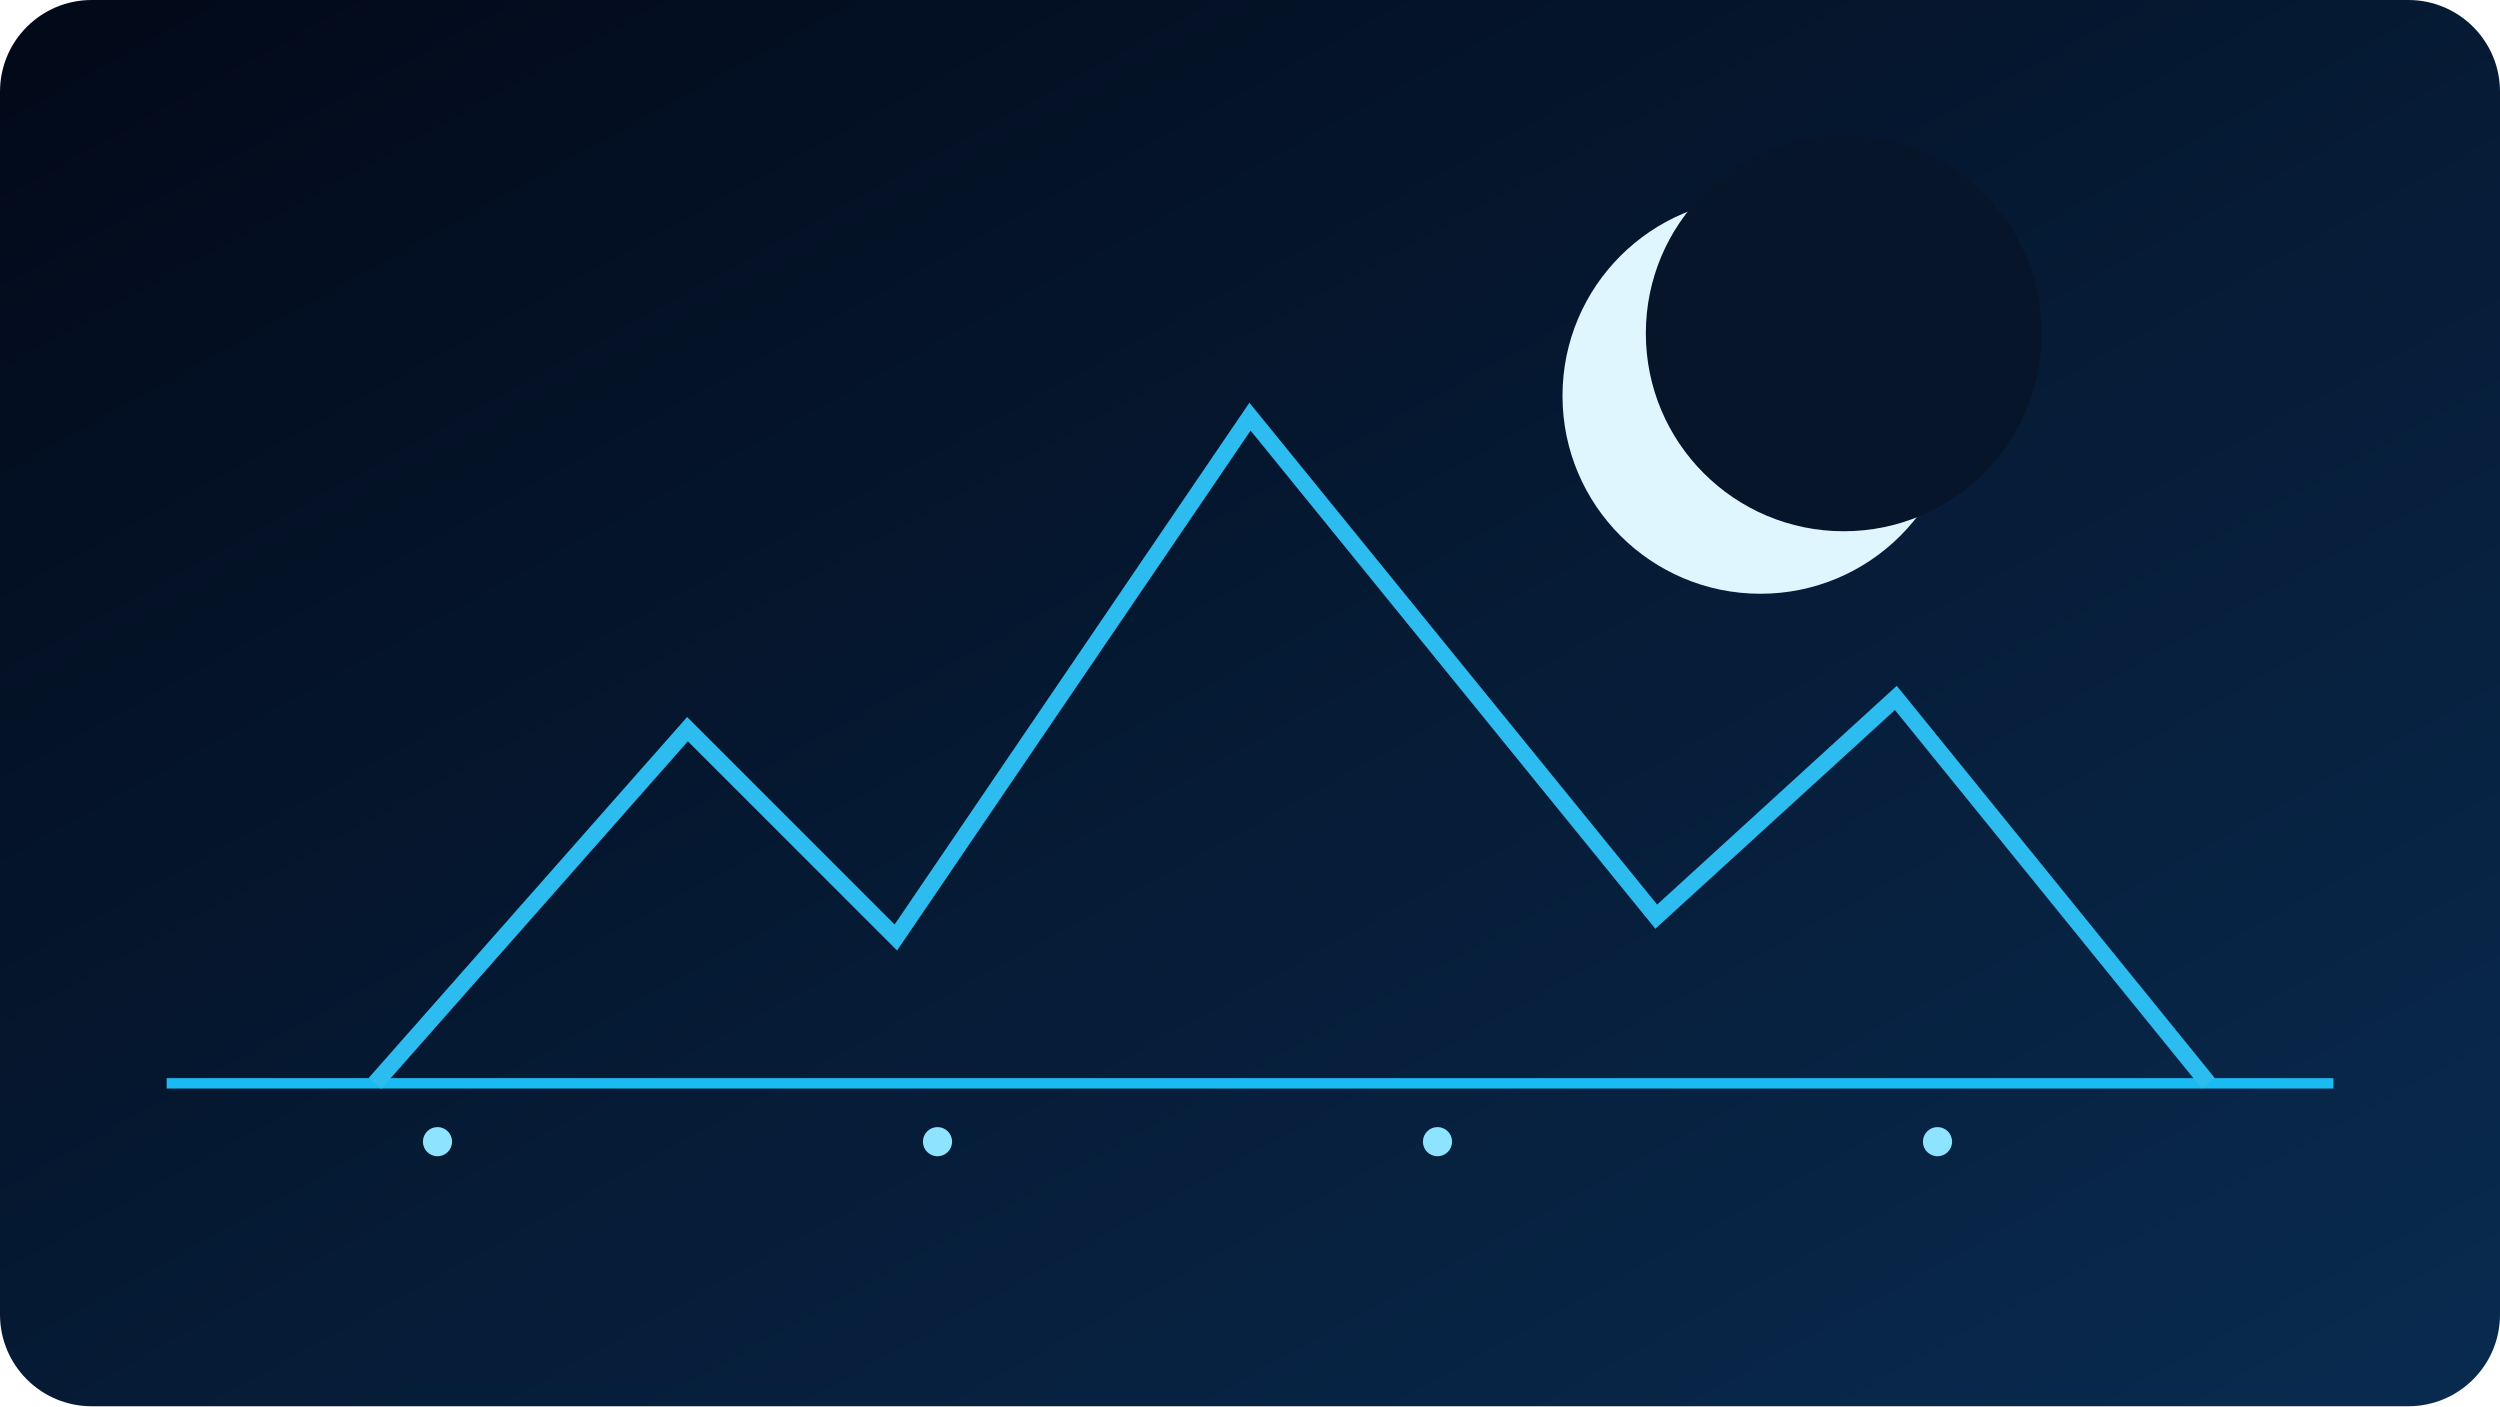
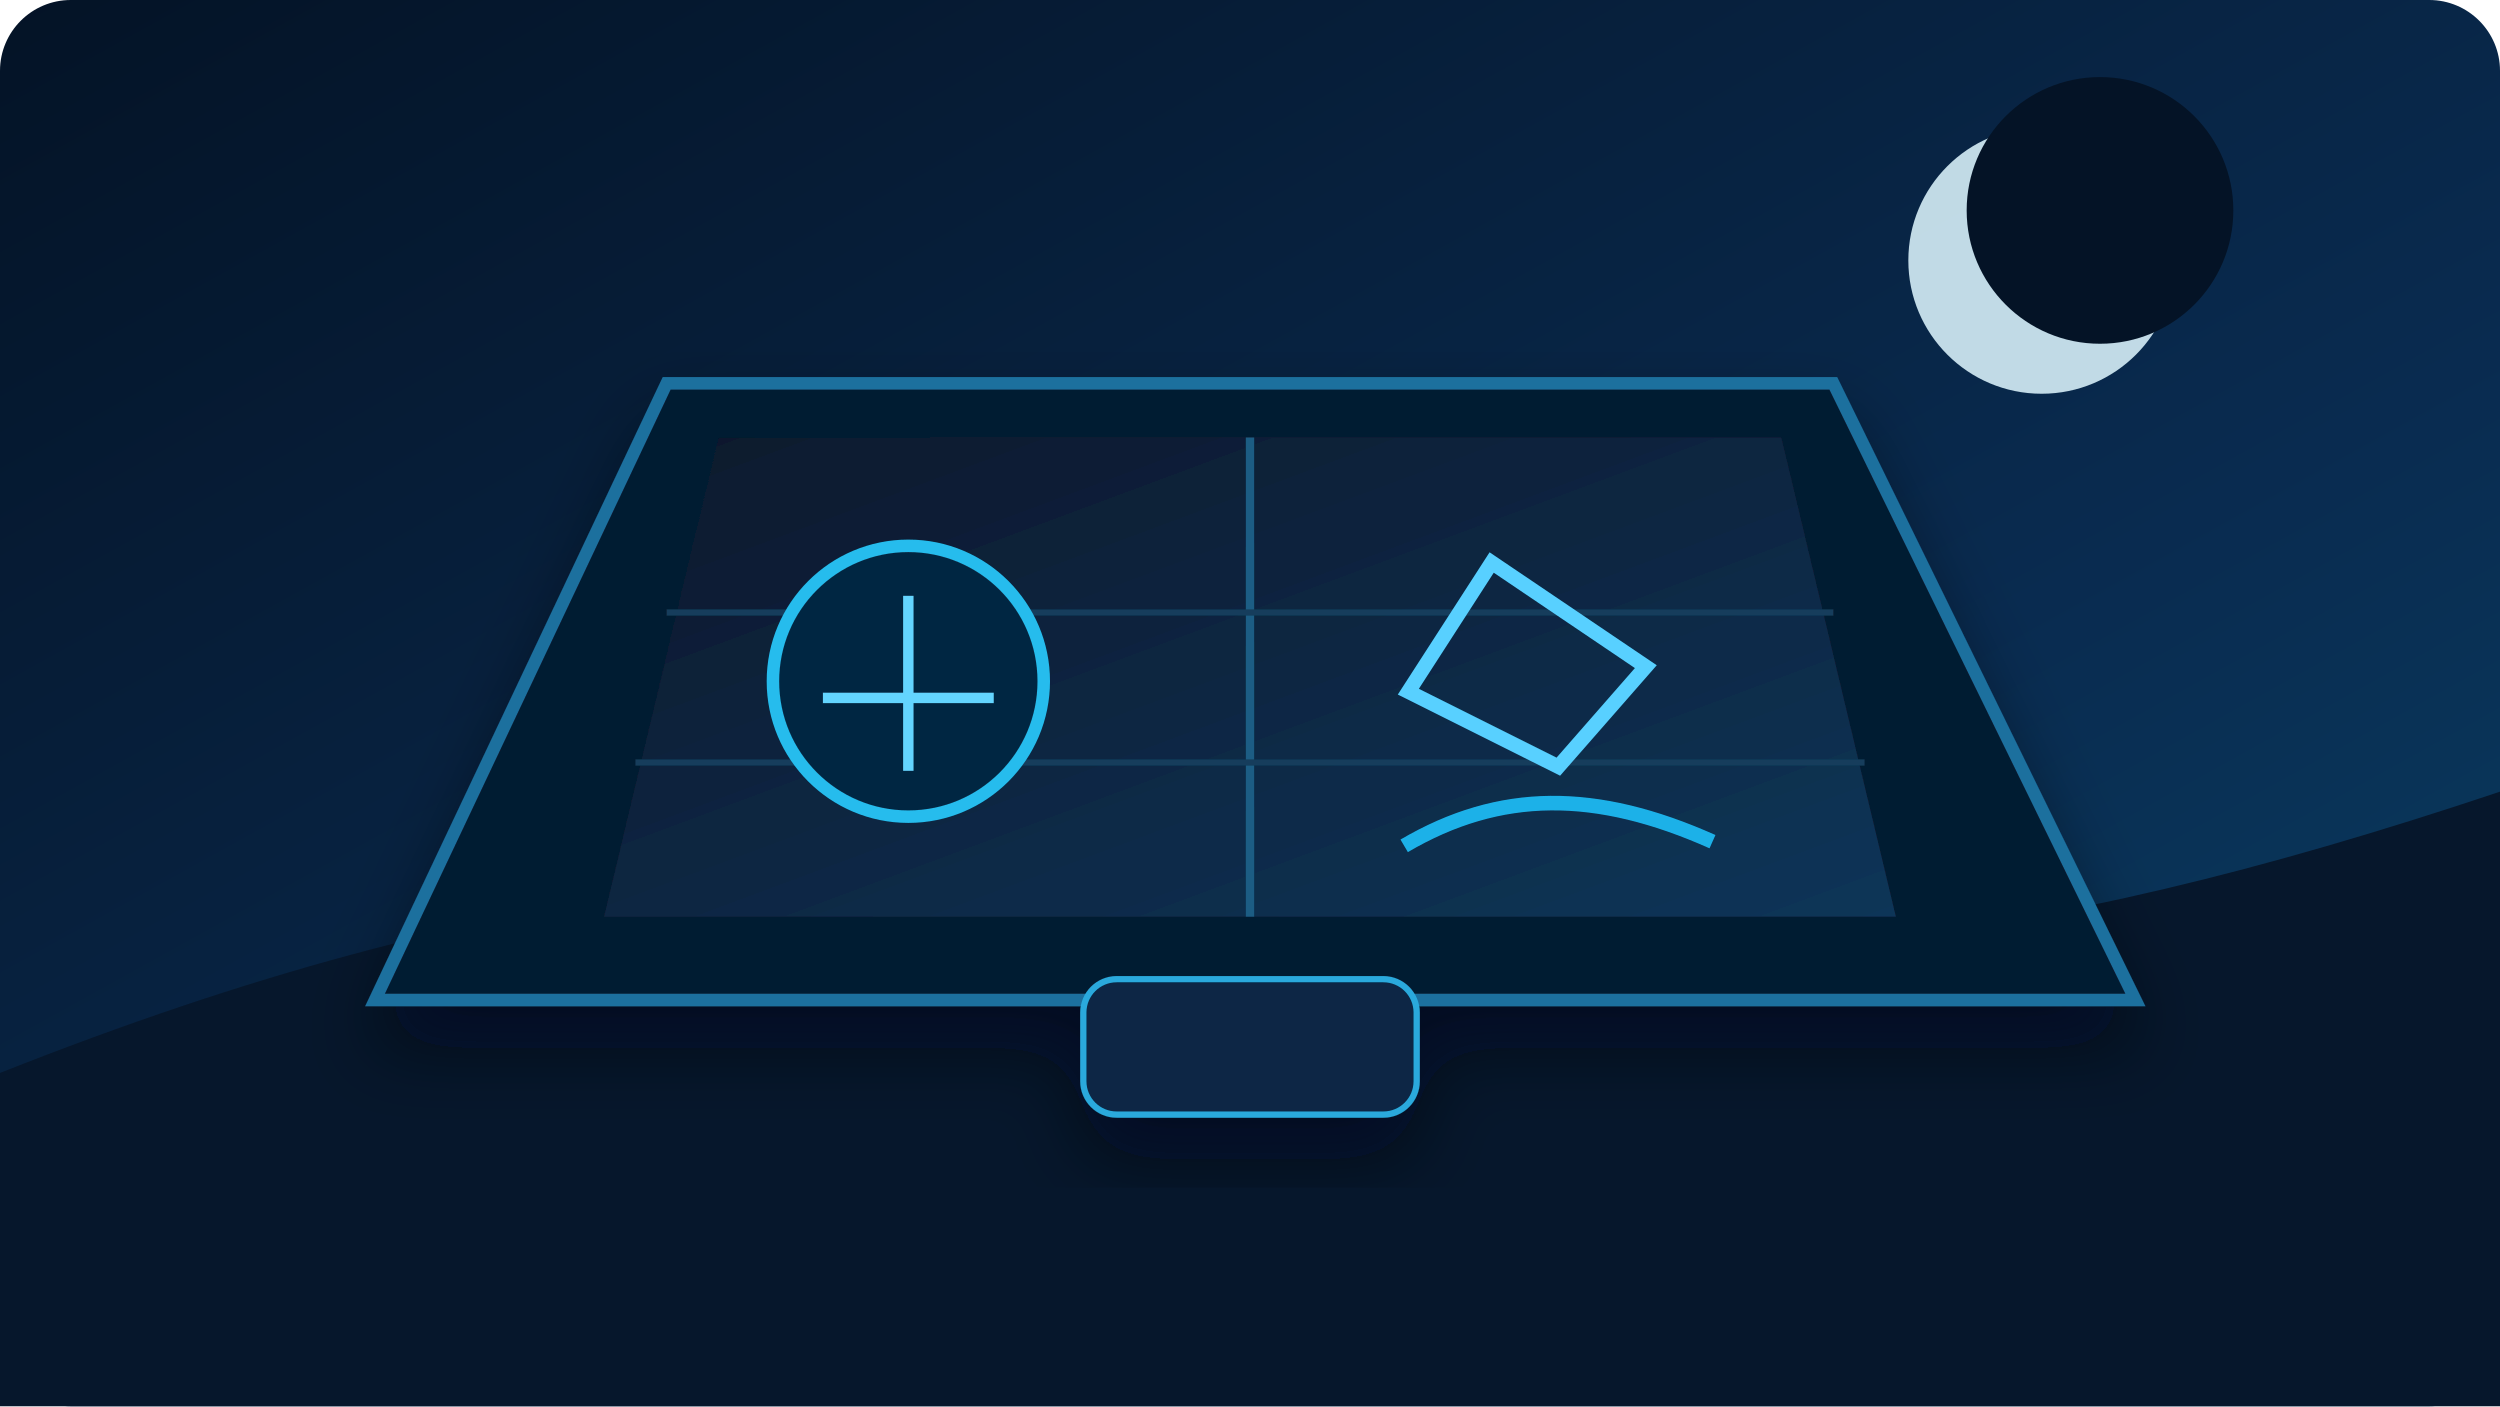
<svg xmlns="http://www.w3.org/2000/svg" width="1200" height="675">
  <defs>
-     <linearGradient id="g" y2="1">
-       <stop stop-color="#020918" />
-       <stop offset="1" stop-color="#092b50" />
+     <linearGradient id="bg" y2="1">
+       <stop stop-color="#041326" />
+       <stop offset=".62" stop-color="#092b50" />
+       <stop offset="1" stop-color="#0a4164" />
    </linearGradient>
+     <linearGradient id="glass" x2="1" y2="1">
+       <stop stop-color="#07182c" />
+       <stop offset="1" stop-color="#0b3558" />
+     </linearGradient>
+     <filter id="s">
+       <feDropShadow dx="0" dy="20" stdDeviation="18" flood-color="#00050d" flood-opacity=".5" />
+     </filter>
  </defs>
-   <rect width="1200" height="675" rx="44" fill="url(#g)" />
-   <circle cx="845" cy="190" r="95" fill="#dff6ff" />
-   <circle cx="885" cy="160" r="95" fill="#07152a" />
-   <path d="M80 520H1120" stroke="#1abaf2" stroke-width="5" />
-   <path d="M180 520l150-170 100 100 170-250 195 240 115-105 150 185" fill="none" stroke="#2cbcf0" stroke-width="8" />
-   <g fill="#8ee3ff">
-     <circle cx="210" cy="548" r="7" />
-     <circle cx="450" cy="548" r="7" />
-     <circle cx="690" cy="548" r="7" />
-     <circle cx="930" cy="548" r="7" />
+   <rect width="1200" height="675" rx="34" fill="url(#bg)" />
+   <path d="M0 515 C240 420 412 405 600 438 C810 475 970 457 1200 380 V675 H0 Z" fill="#06172c" />
+   <g filter="url(#s)">
+     <path d="M180 480 L320 184 H880 L1025 480 Z" fill="#061a30" stroke="#1e6f9e" stroke-width="6" />
+     <path d="M345 210 H855 L910 440 H290 Z" fill="url(#glass)" />
+     <path d="M600 210 V440" stroke="#1f5d84" stroke-width="4" />
+     <path d="M320 294 H880 M305 366 H895" stroke="#153c5b" stroke-width="3" />
+     <circle cx="436" cy="327" r="65" fill="#062742" stroke="#26bced" stroke-width="6" />
+     <path d="M395 335 H477 M436 286 V370" stroke="#63d5ff" stroke-width="5" />
+     <path d="M716 270 L790 320 L748 368 L676 332 Z" fill="none" stroke="#59d0ff" stroke-width="7" />
+     <path d="M674 406 C720 379 766 379 822 404" fill="none" stroke="#1fb1e8" stroke-width="7" />
+     <rect x="520" y="470" width="160" height="65" rx="16" fill="#082744" stroke="#2aa9dc" stroke-width="3" />
  </g>
+   <circle cx="980" cy="125" r="64" fill="#dff7ff" opacity=".86" />
+   <circle cx="1008" cy="101" r="64" fill="#041326" />
</svg>
